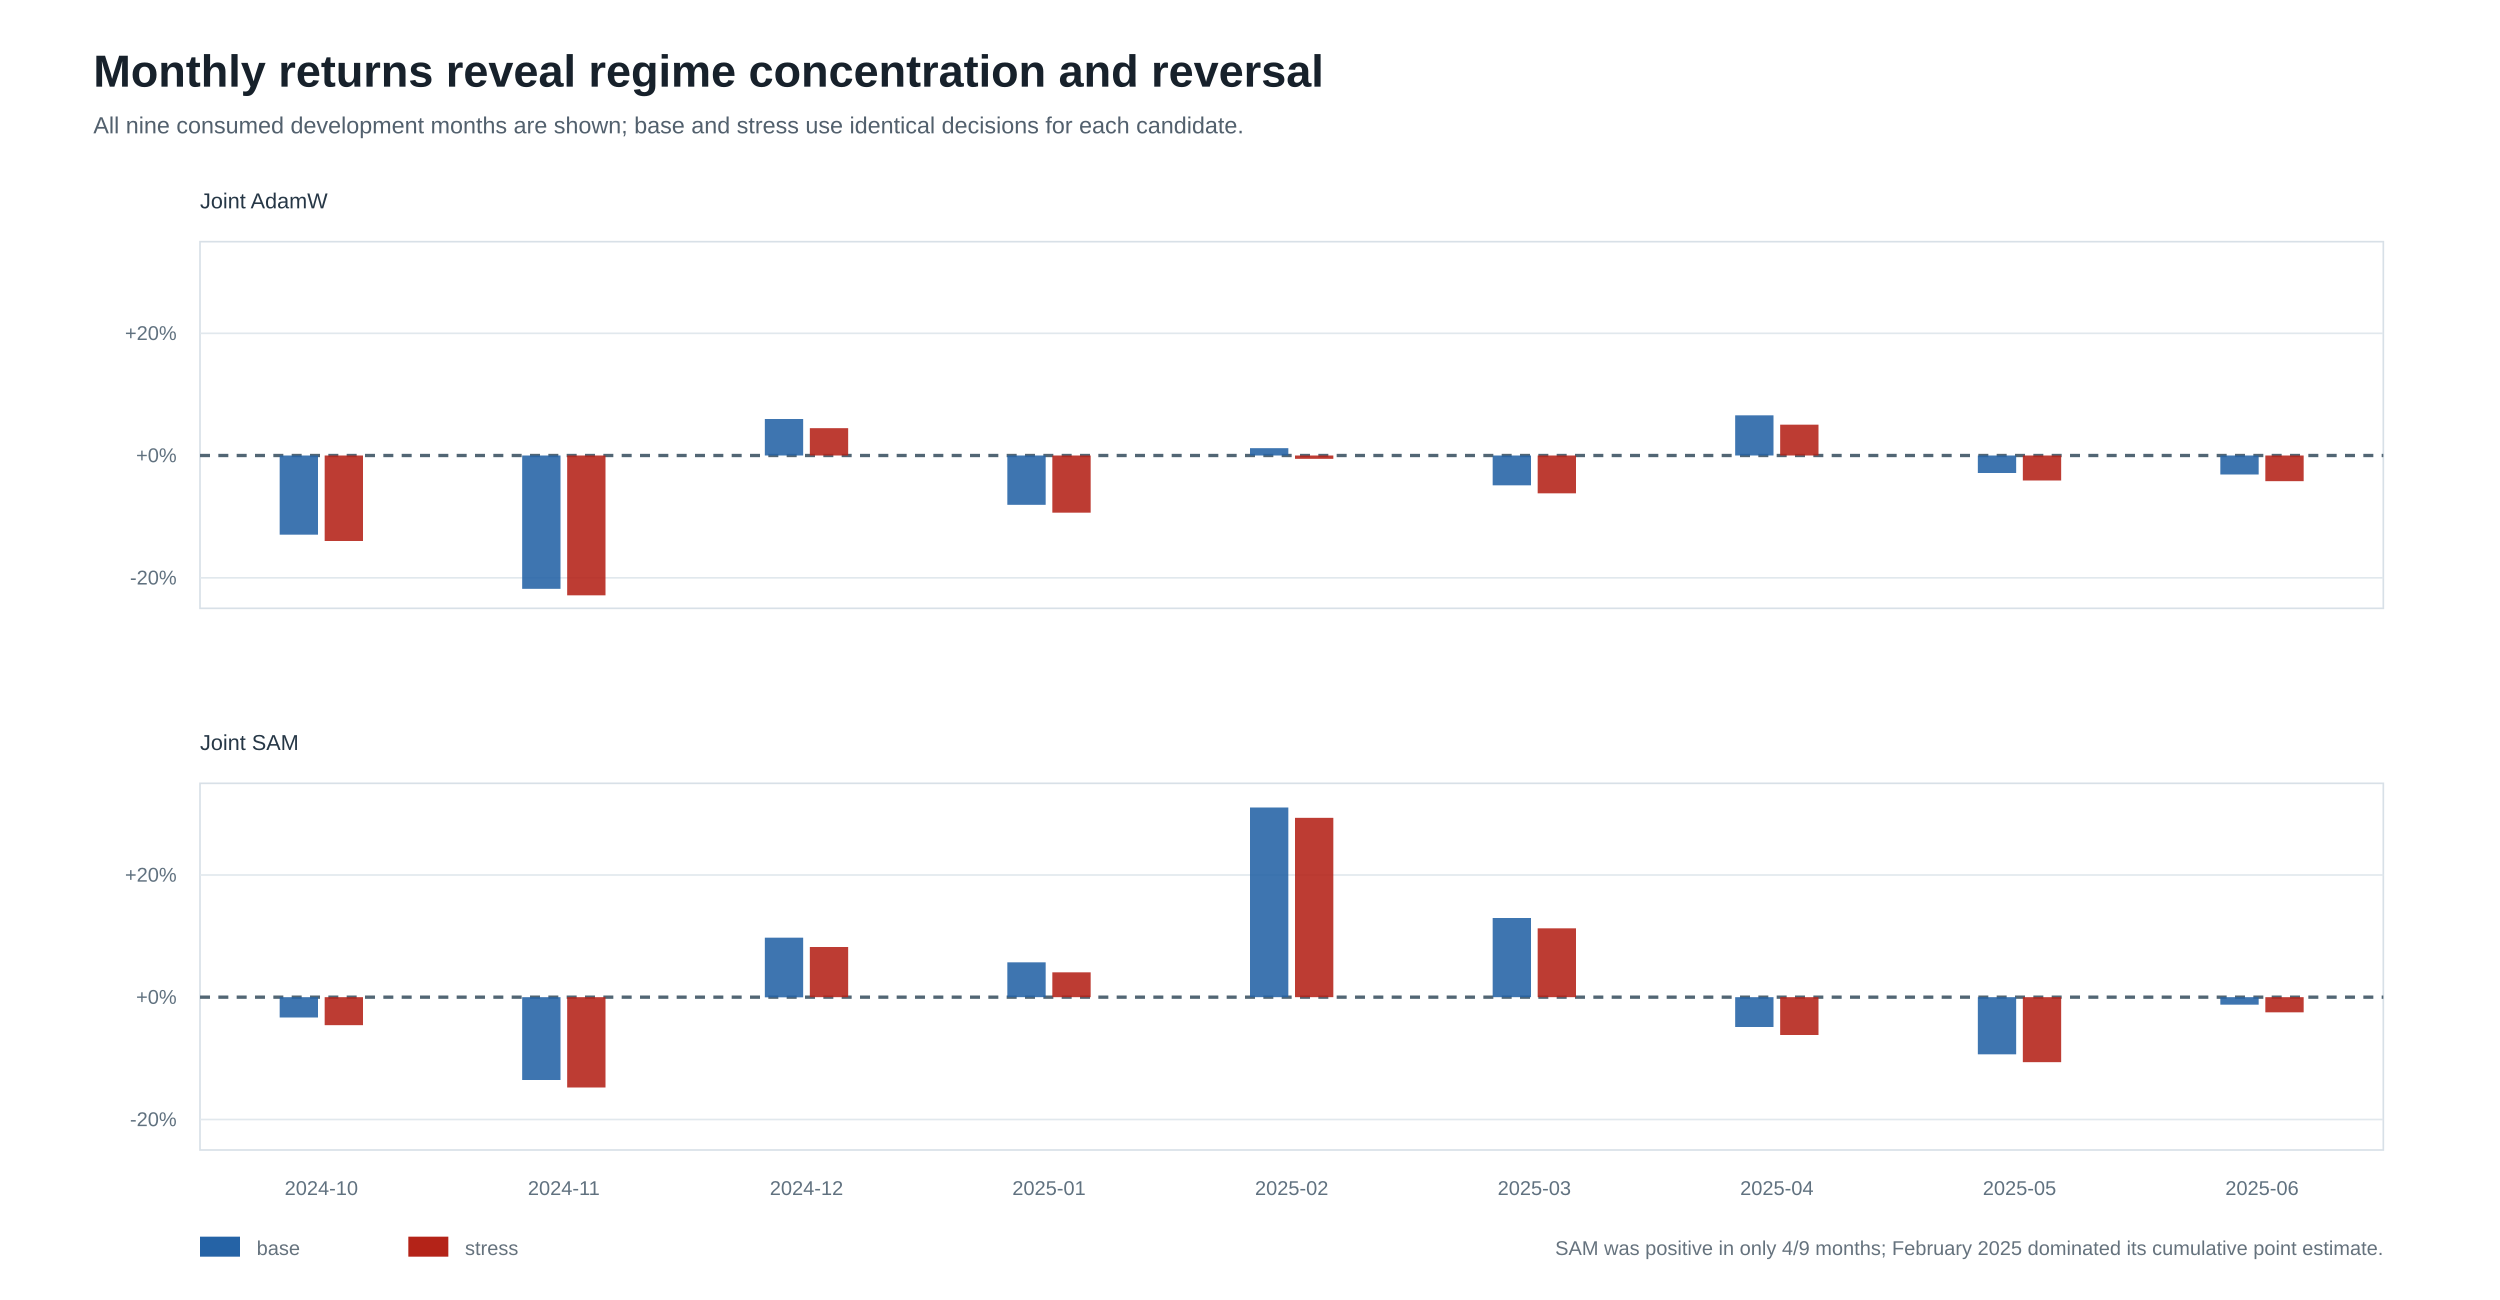
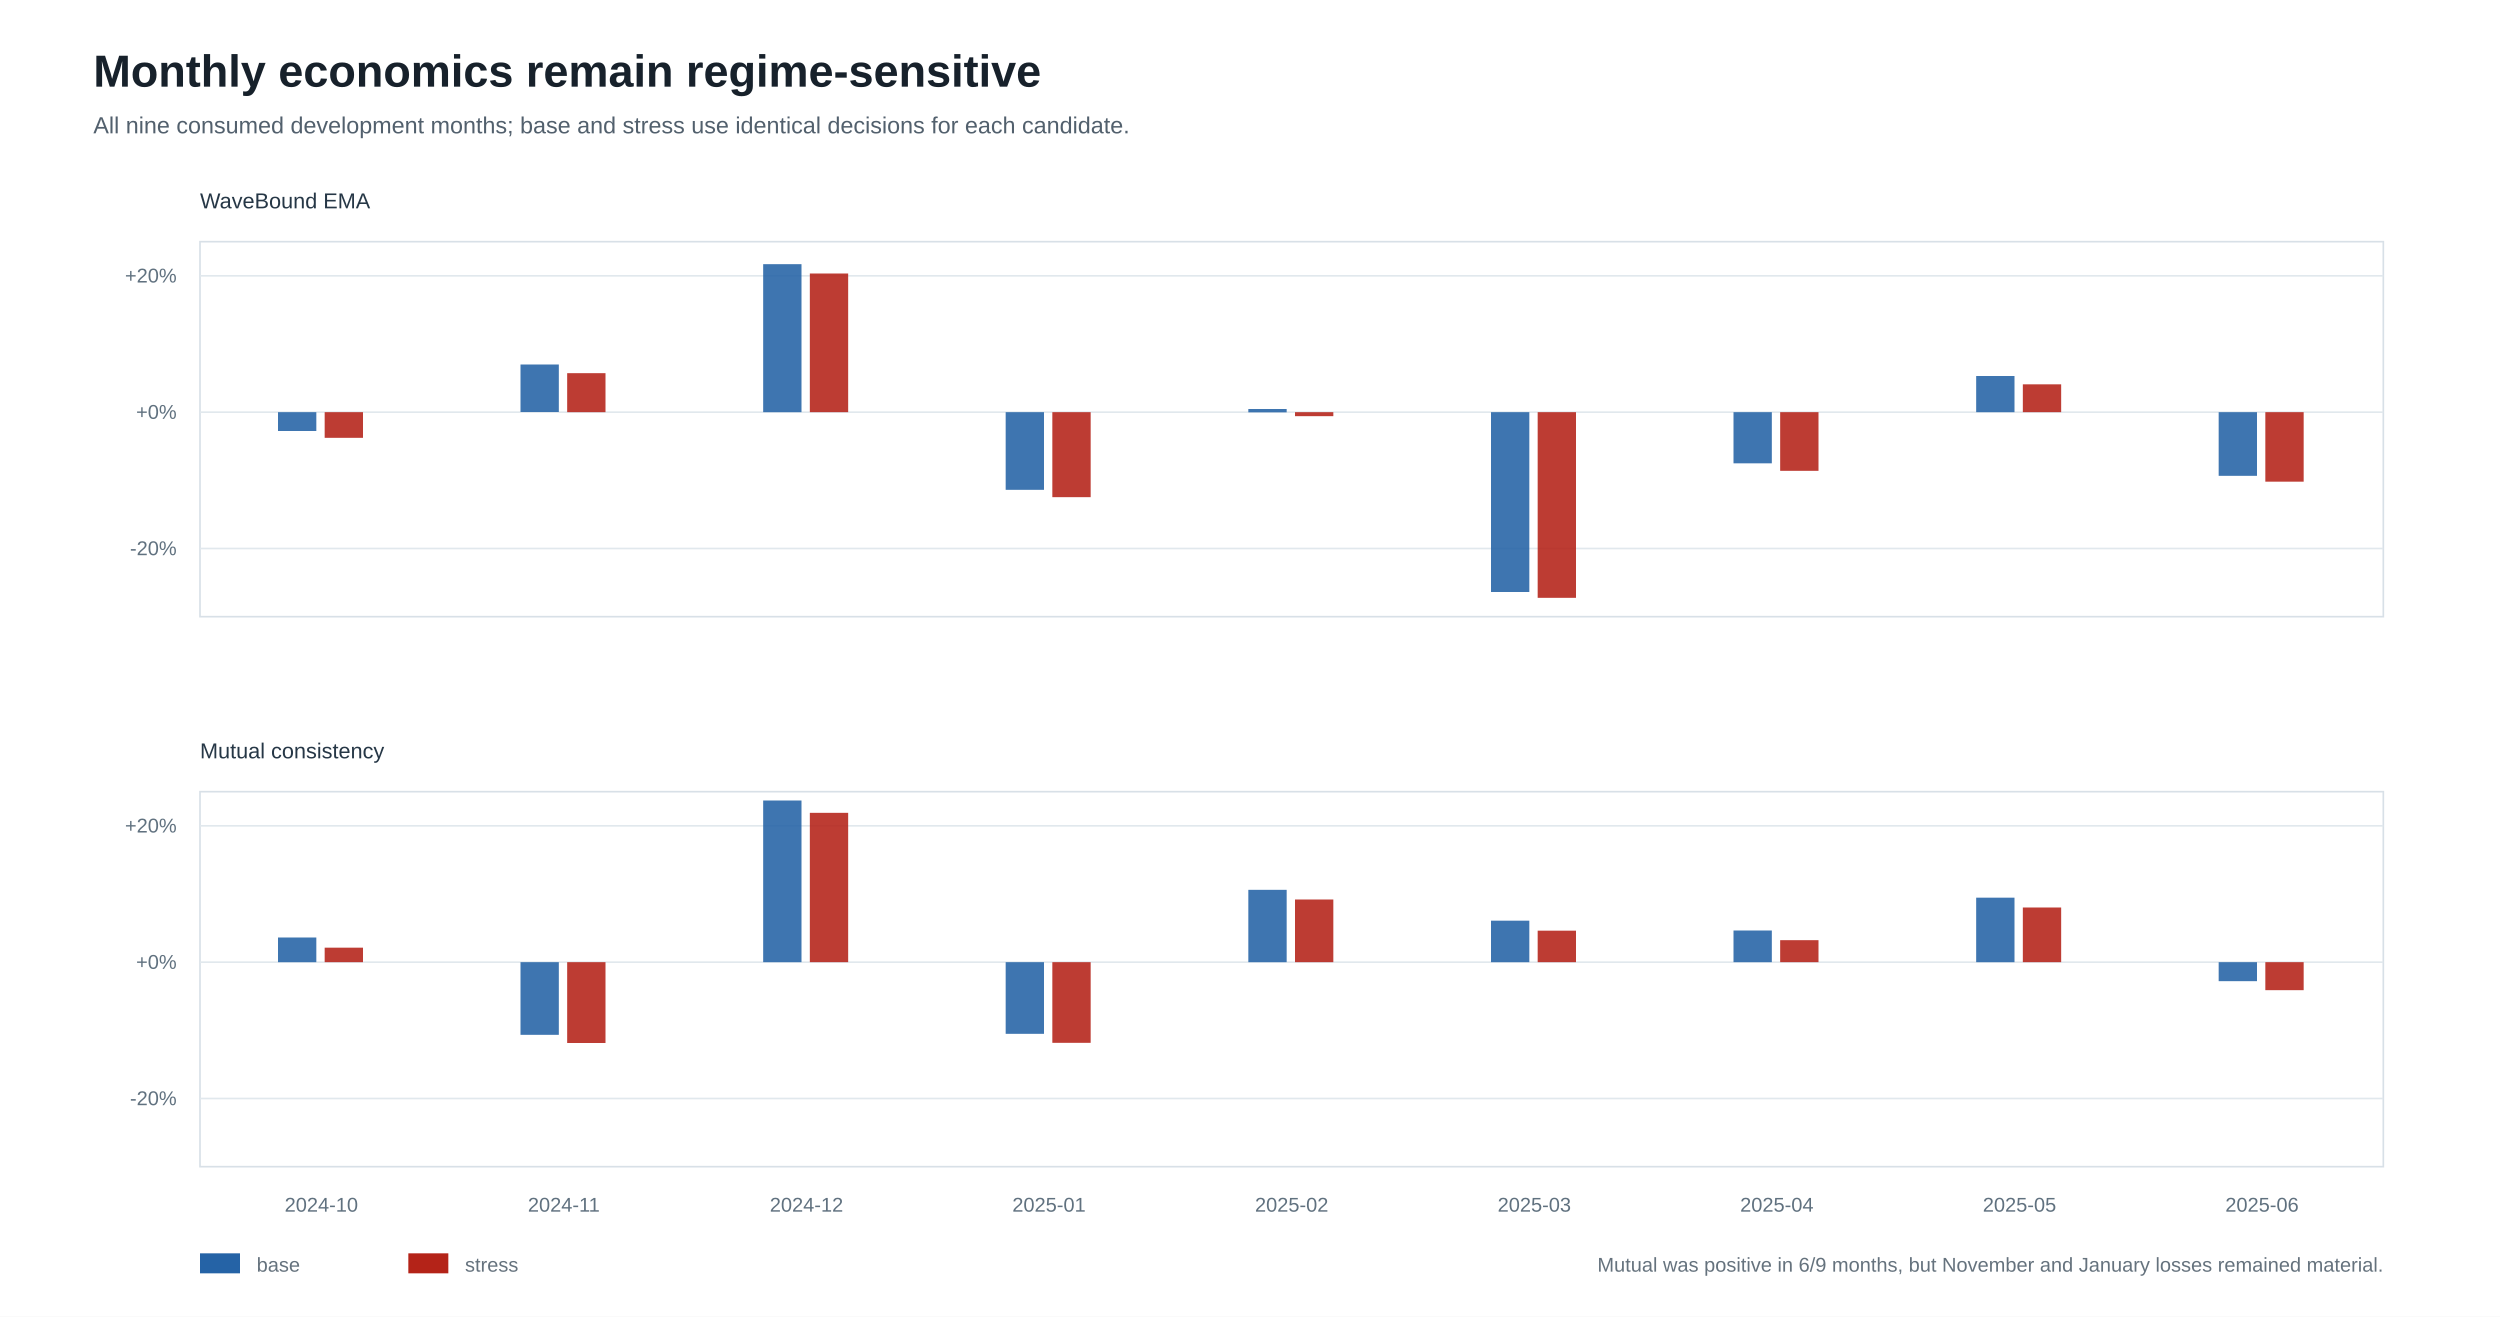
- <svg xmlns="http://www.w3.org/2000/svg" width="1500" height="780" viewBox="0 0 1500 780" role="img" aria-labelledby="title desc">
+ <svg xmlns="http://www.w3.org/2000/svg" width="1500" height="790" viewBox="0 0 1500 790" role="img" aria-labelledby="title desc">
  <rect width="100%" height="100%" fill="#ffffff" />
  <style>text{font-family:"Segoe UI",Arial,sans-serif;letter-spacing:0}.title{font-size:27px;font-weight:700;fill:#17212b}.subtitle{font-size:14px;fill:#52606d}.label{font-size:13px;fill:#263746}.axis{font-size:12px;fill:#60717f}.value{font-size:12px;font-weight:650;fill:#263746}.note{font-size:12px;fill:#65727d}.grid{stroke:#e1e8ed;stroke-width:1}.zero{stroke:#526674;stroke-width:2;stroke-dasharray:6 5}</style>
-   <text x="56" y="52" class="title">Monthly returns reveal regime concentration and reversal</text>
-   <text x="56" y="80" class="subtitle">All nine consumed development months are shown; base and stress use identical decisions for each candidate.</text>
-   <text x="120" y="125" class="label">Joint AdamW</text>
-   <rect x="120" y="145" width="1310" height="220" fill="#ffffff" stroke="#d8e0e7" />
-   <line x1="120" y1="346.7" x2="1430" y2="346.7" class="grid" />
-   <text x="106" y="350.7" text-anchor="end" class="axis">-20%</text>
-   <line x1="120" y1="273.3" x2="1430" y2="273.3" class="zero" />
-   <text x="106" y="277.3" text-anchor="end" class="axis">+0%</text>
-   <line x1="120" y1="200.0" x2="1430" y2="200.0" class="grid" />
-   <text x="106" y="204.0" text-anchor="end" class="axis">+20%</text>
-   <rect x="167.8" y="273.3" width="23" height="47.5" fill="#2563a6" fill-opacity="0.88" />
-   <rect x="194.8" y="273.3" width="23" height="51.3" fill="#b42318" fill-opacity="0.88" />
-   <rect x="313.3" y="273.3" width="23" height="80.0" fill="#2563a6" fill-opacity="0.88" />
-   <rect x="340.3" y="273.3" width="23" height="83.9" fill="#b42318" fill-opacity="0.88" />
-   <rect x="458.9" y="251.4" width="23" height="21.9" fill="#2563a6" fill-opacity="0.88" />
-   <rect x="485.9" y="256.9" width="23" height="16.4" fill="#b42318" fill-opacity="0.88" />
-   <rect x="604.4" y="273.3" width="23" height="29.6" fill="#2563a6" fill-opacity="0.88" />
-   <rect x="631.4" y="273.3" width="23" height="34.3" fill="#b42318" fill-opacity="0.88" />
-   <rect x="750.0" y="268.9" width="23" height="4.4" fill="#2563a6" fill-opacity="0.88" />
-   <rect x="777.0" y="273.3" width="23" height="2.0" fill="#b42318" fill-opacity="0.88" />
-   <rect x="895.6" y="273.3" width="23" height="17.9" fill="#2563a6" fill-opacity="0.88" />
-   <rect x="922.6" y="273.3" width="23" height="22.7" fill="#b42318" fill-opacity="0.88" />
-   <rect x="1041.1" y="249.2" width="23" height="24.1" fill="#2563a6" fill-opacity="0.88" />
-   <rect x="1068.1" y="254.8" width="23" height="18.5" fill="#b42318" fill-opacity="0.88" />
-   <rect x="1186.7" y="273.3" width="23" height="10.5" fill="#2563a6" fill-opacity="0.88" />
-   <rect x="1213.7" y="273.3" width="23" height="15.0" fill="#b42318" fill-opacity="0.88" />
-   <rect x="1332.2" y="273.3" width="23" height="11.4" fill="#2563a6" fill-opacity="0.88" />
-   <rect x="1359.2" y="273.3" width="23" height="15.4" fill="#b42318" fill-opacity="0.88" />
-   <text x="120" y="450" class="label">Joint SAM</text>
-   <rect x="120" y="470" width="1310" height="220" fill="#ffffff" stroke="#d8e0e7" />
-   <line x1="120" y1="671.7" x2="1430" y2="671.7" class="grid" />
-   <text x="106" y="675.7" text-anchor="end" class="axis">-20%</text>
-   <line x1="120" y1="598.3" x2="1430" y2="598.3" class="zero" />
-   <text x="106" y="602.3" text-anchor="end" class="axis">+0%</text>
-   <line x1="120" y1="525.0" x2="1430" y2="525.0" class="grid" />
-   <text x="106" y="529.0" text-anchor="end" class="axis">+20%</text>
-   <rect x="167.8" y="598.3" width="23" height="12.2" fill="#2563a6" fill-opacity="0.88" />
-   <rect x="194.8" y="598.3" width="23" height="16.8" fill="#b42318" fill-opacity="0.88" />
-   <text x="192.8" y="717" text-anchor="middle" class="axis">2024-10</text>
-   <rect x="313.3" y="598.3" width="23" height="49.7" fill="#2563a6" fill-opacity="0.88" />
-   <rect x="340.3" y="598.3" width="23" height="54.2" fill="#b42318" fill-opacity="0.88" />
-   <text x="338.3" y="717" text-anchor="middle" class="axis">2024-11</text>
-   <rect x="458.9" y="562.6" width="23" height="35.8" fill="#2563a6" fill-opacity="0.88" />
-   <rect x="485.9" y="568.2" width="23" height="30.1" fill="#b42318" fill-opacity="0.88" />
-   <text x="483.9" y="717" text-anchor="middle" class="axis">2024-12</text>
-   <rect x="604.4" y="577.4" width="23" height="20.9" fill="#2563a6" fill-opacity="0.88" />
-   <rect x="631.4" y="583.4" width="23" height="14.9" fill="#b42318" fill-opacity="0.88" />
-   <text x="629.4" y="717" text-anchor="middle" class="axis">2025-01</text>
-   <rect x="750.0" y="484.5" width="23" height="113.8" fill="#2563a6" fill-opacity="0.88" />
-   <rect x="777.0" y="490.7" width="23" height="107.6" fill="#b42318" fill-opacity="0.88" />
-   <text x="775.0" y="717" text-anchor="middle" class="axis">2025-02</text>
-   <rect x="895.6" y="550.8" width="23" height="47.5" fill="#2563a6" fill-opacity="0.88" />
-   <rect x="922.6" y="557.0" width="23" height="41.3" fill="#b42318" fill-opacity="0.88" />
-   <text x="920.6" y="717" text-anchor="middle" class="axis">2025-03</text>
-   <rect x="1041.1" y="598.3" width="23" height="17.9" fill="#2563a6" fill-opacity="0.88" />
-   <rect x="1068.1" y="598.3" width="23" height="22.7" fill="#b42318" fill-opacity="0.88" />
-   <text x="1066.1" y="717" text-anchor="middle" class="axis">2025-04</text>
-   <rect x="1186.7" y="598.3" width="23" height="34.3" fill="#2563a6" fill-opacity="0.88" />
-   <rect x="1213.7" y="598.3" width="23" height="39.0" fill="#b42318" fill-opacity="0.88" />
-   <text x="1211.7" y="717" text-anchor="middle" class="axis">2025-05</text>
-   <rect x="1332.2" y="598.3" width="23" height="4.5" fill="#2563a6" fill-opacity="0.88" />
-   <rect x="1359.2" y="598.3" width="23" height="9.1" fill="#b42318" fill-opacity="0.88" />
-   <text x="1357.2" y="717" text-anchor="middle" class="axis">2025-06</text>
-   <rect x="120" y="742" width="24" height="12" fill="#2563a6" />
-   <text x="154" y="753" class="note">base</text>
-   <rect x="245" y="742" width="24" height="12" fill="#b42318" />
-   <text x="279" y="753" class="note">stress</text>
-   <text x="1430" y="753" text-anchor="end" class="note">SAM was positive in only 4/9 months; February 2025 dominated its cumulative point estimate.</text>
+   <text x="56" y="52" class="title">Monthly economics remain regime-sensitive</text>
+   <text x="56" y="80" class="subtitle">All nine consumed development months; base and stress use identical decisions for each candidate.</text>
+   <text x="120" y="125" class="label">WaveBound EMA</text>
+   <rect x="120" y="145" width="1310" height="225" fill="#ffffff" stroke="#d8e0e7" />
+   <line x1="120" y1="329.1" x2="1430" y2="329.1" class="grid" />
+   <text x="106" y="333.1" text-anchor="end" class="axis">-20%</text>
+   <line x1="120" y1="247.3" x2="1430" y2="247.3" class="grid" />
+   <text x="106" y="251.3" text-anchor="end" class="axis">+0%</text>
+   <line x1="120" y1="165.5" x2="1430" y2="165.5" class="grid" />
+   <text x="106" y="169.5" text-anchor="end" class="axis">+20%</text>
+   <rect x="166.8" y="247.3" width="23" height="11.3" fill="#2563a6" fill-opacity="0.88" />
+   <rect x="194.8" y="247.3" width="23" height="15.4" fill="#b42318" fill-opacity="0.88" />
+   <rect x="312.3" y="218.7" width="23" height="28.5" fill="#2563a6" fill-opacity="0.88" />
+   <rect x="340.3" y="223.9" width="23" height="23.4" fill="#b42318" fill-opacity="0.88" />
+   <rect x="457.9" y="158.5" width="23" height="88.8" fill="#2563a6" fill-opacity="0.88" />
+   <rect x="485.9" y="164.1" width="23" height="83.2" fill="#b42318" fill-opacity="0.88" />
+   <rect x="603.4" y="247.3" width="23" height="46.6" fill="#2563a6" fill-opacity="0.88" />
+   <rect x="631.4" y="247.3" width="23" height="51.0" fill="#b42318" fill-opacity="0.88" />
+   <rect x="749.0" y="245.4" width="23" height="2.0" fill="#2563a6" fill-opacity="0.88" />
+   <rect x="777.0" y="247.3" width="23" height="2.4" fill="#b42318" fill-opacity="0.88" />
+   <rect x="894.6" y="247.3" width="23" height="107.9" fill="#2563a6" fill-opacity="0.88" />
+   <rect x="922.6" y="247.3" width="23" height="111.4" fill="#b42318" fill-opacity="0.88" />
+   <rect x="1040.1" y="247.3" width="23" height="30.7" fill="#2563a6" fill-opacity="0.88" />
+   <rect x="1068.1" y="247.3" width="23" height="35.2" fill="#b42318" fill-opacity="0.88" />
+   <rect x="1185.7" y="225.6" width="23" height="21.7" fill="#2563a6" fill-opacity="0.88" />
+   <rect x="1213.7" y="230.6" width="23" height="16.7" fill="#b42318" fill-opacity="0.88" />
+   <rect x="1331.2" y="247.3" width="23" height="38.2" fill="#2563a6" fill-opacity="0.88" />
+   <rect x="1359.2" y="247.3" width="23" height="41.7" fill="#b42318" fill-opacity="0.88" />
+   <text x="120" y="455" class="label">Mutual consistency</text>
+   <rect x="120" y="475" width="1310" height="225" fill="#ffffff" stroke="#d8e0e7" />
+   <line x1="120" y1="659.1" x2="1430" y2="659.1" class="grid" />
+   <text x="106" y="663.1" text-anchor="end" class="axis">-20%</text>
+   <line x1="120" y1="577.3" x2="1430" y2="577.3" class="grid" />
+   <text x="106" y="581.3" text-anchor="end" class="axis">+0%</text>
+   <line x1="120" y1="495.5" x2="1430" y2="495.5" class="grid" />
+   <text x="106" y="499.5" text-anchor="end" class="axis">+20%</text>
+   <rect x="166.8" y="562.5" width="23" height="14.8" fill="#2563a6" fill-opacity="0.88" />
+   <rect x="194.8" y="568.6" width="23" height="8.7" fill="#b42318" fill-opacity="0.88" />
+   <text x="192.8" y="727" text-anchor="middle" class="axis">2024-10</text>
+   <rect x="312.3" y="577.3" width="23" height="43.6" fill="#2563a6" fill-opacity="0.88" />
+   <rect x="340.3" y="577.3" width="23" height="48.5" fill="#b42318" fill-opacity="0.88" />
+   <text x="338.3" y="727" text-anchor="middle" class="axis">2024-11</text>
+   <rect x="457.9" y="480.3" width="23" height="97.0" fill="#2563a6" fill-opacity="0.88" />
+   <rect x="485.9" y="487.7" width="23" height="89.6" fill="#b42318" fill-opacity="0.88" />
+   <text x="483.9" y="727" text-anchor="middle" class="axis">2024-12</text>
+   <rect x="603.4" y="577.3" width="23" height="43.0" fill="#2563a6" fill-opacity="0.88" />
+   <rect x="631.4" y="577.3" width="23" height="48.4" fill="#b42318" fill-opacity="0.88" />
+   <text x="629.4" y="727" text-anchor="middle" class="axis">2025-01</text>
+   <rect x="749.0" y="533.9" width="23" height="43.4" fill="#2563a6" fill-opacity="0.88" />
+   <rect x="777.0" y="539.7" width="23" height="37.6" fill="#b42318" fill-opacity="0.88" />
+   <text x="775.0" y="727" text-anchor="middle" class="axis">2025-02</text>
+   <rect x="894.6" y="552.4" width="23" height="24.9" fill="#2563a6" fill-opacity="0.88" />
+   <rect x="922.6" y="558.4" width="23" height="18.9" fill="#b42318" fill-opacity="0.88" />
+   <text x="920.6" y="727" text-anchor="middle" class="axis">2025-03</text>
+   <rect x="1040.1" y="558.3" width="23" height="19.0" fill="#2563a6" fill-opacity="0.88" />
+   <rect x="1068.1" y="564.1" width="23" height="13.2" fill="#b42318" fill-opacity="0.88" />
+   <text x="1066.1" y="727" text-anchor="middle" class="axis">2025-04</text>
+   <rect x="1185.7" y="538.6" width="23" height="38.7" fill="#2563a6" fill-opacity="0.88" />
+   <rect x="1213.7" y="544.5" width="23" height="32.8" fill="#b42318" fill-opacity="0.88" />
+   <text x="1211.7" y="727" text-anchor="middle" class="axis">2025-05</text>
+   <rect x="1331.2" y="577.3" width="23" height="11.4" fill="#2563a6" fill-opacity="0.88" />
+   <rect x="1359.2" y="577.3" width="23" height="16.8" fill="#b42318" fill-opacity="0.88" />
+   <text x="1357.2" y="727" text-anchor="middle" class="axis">2025-06</text>
+   <rect x="120" y="752" width="24" height="12" fill="#2563a6" />
+   <text x="154" y="763" class="note">base</text>
+   <rect x="245" y="752" width="24" height="12" fill="#b42318" />
+   <text x="279" y="763" class="note">stress</text>
+   <text x="1430" y="763" text-anchor="end" class="note">Mutual was positive in 6/9 months, but November and January losses remained material.</text>
</svg>
